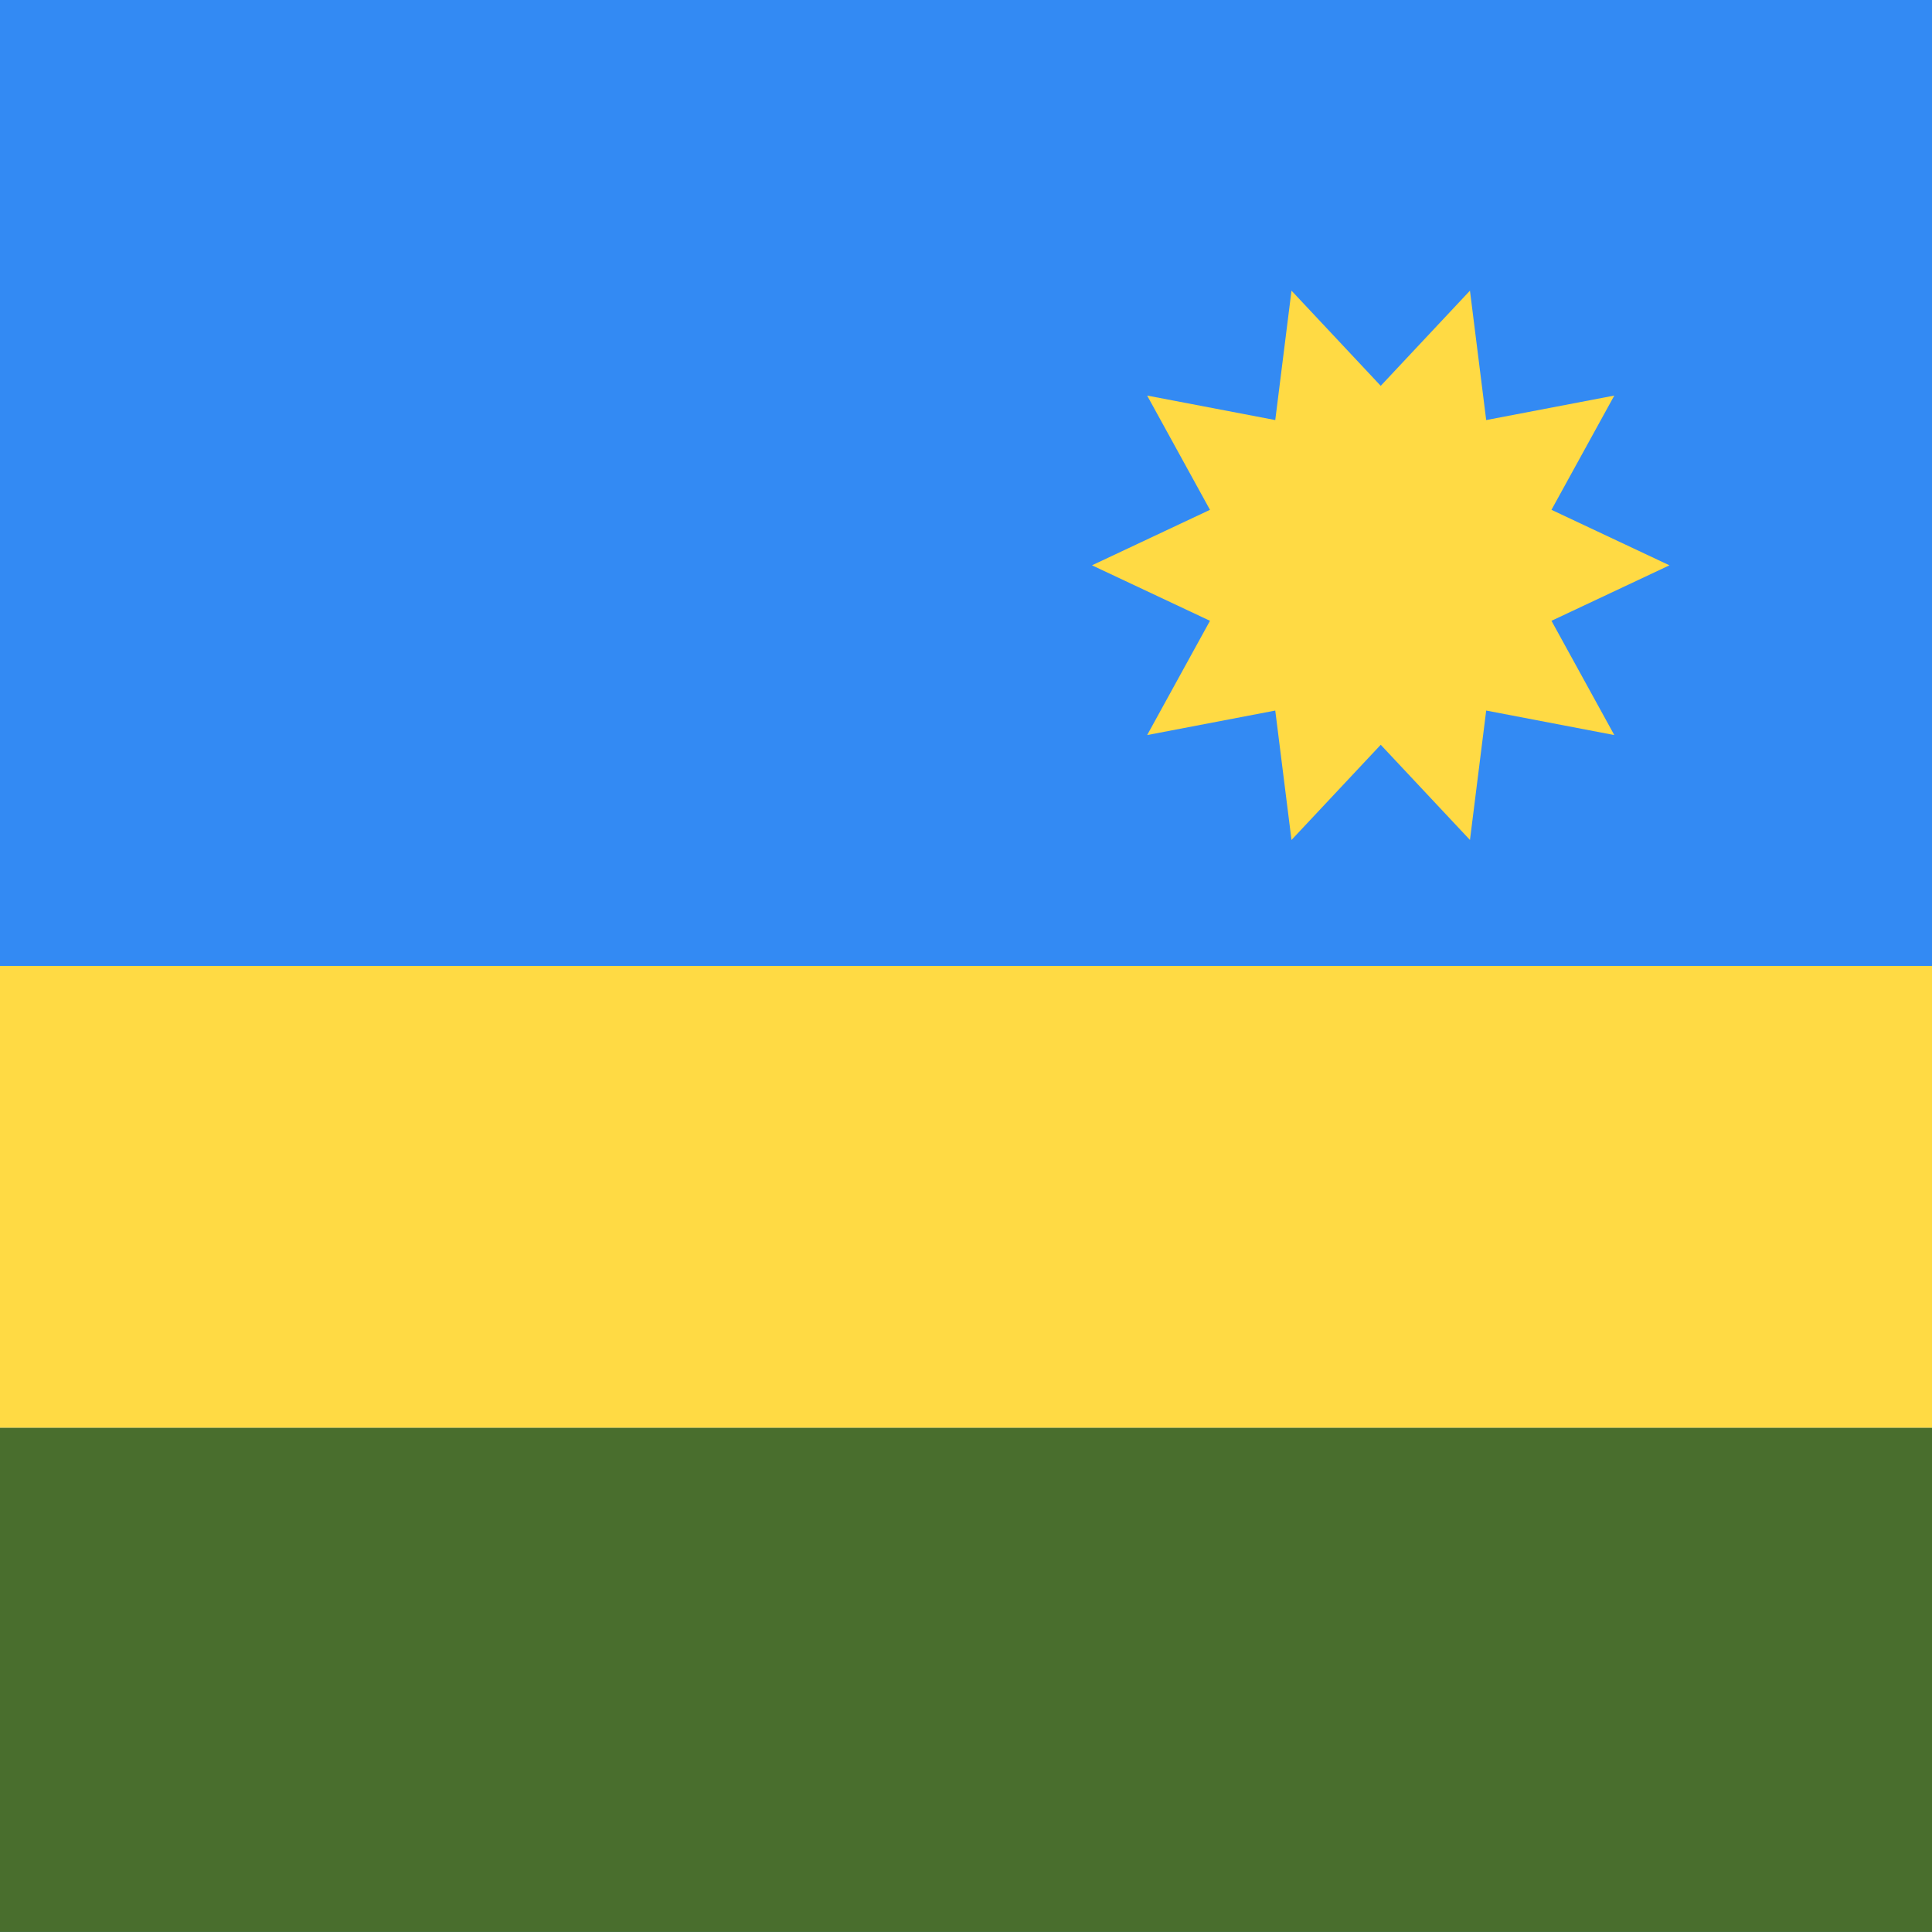
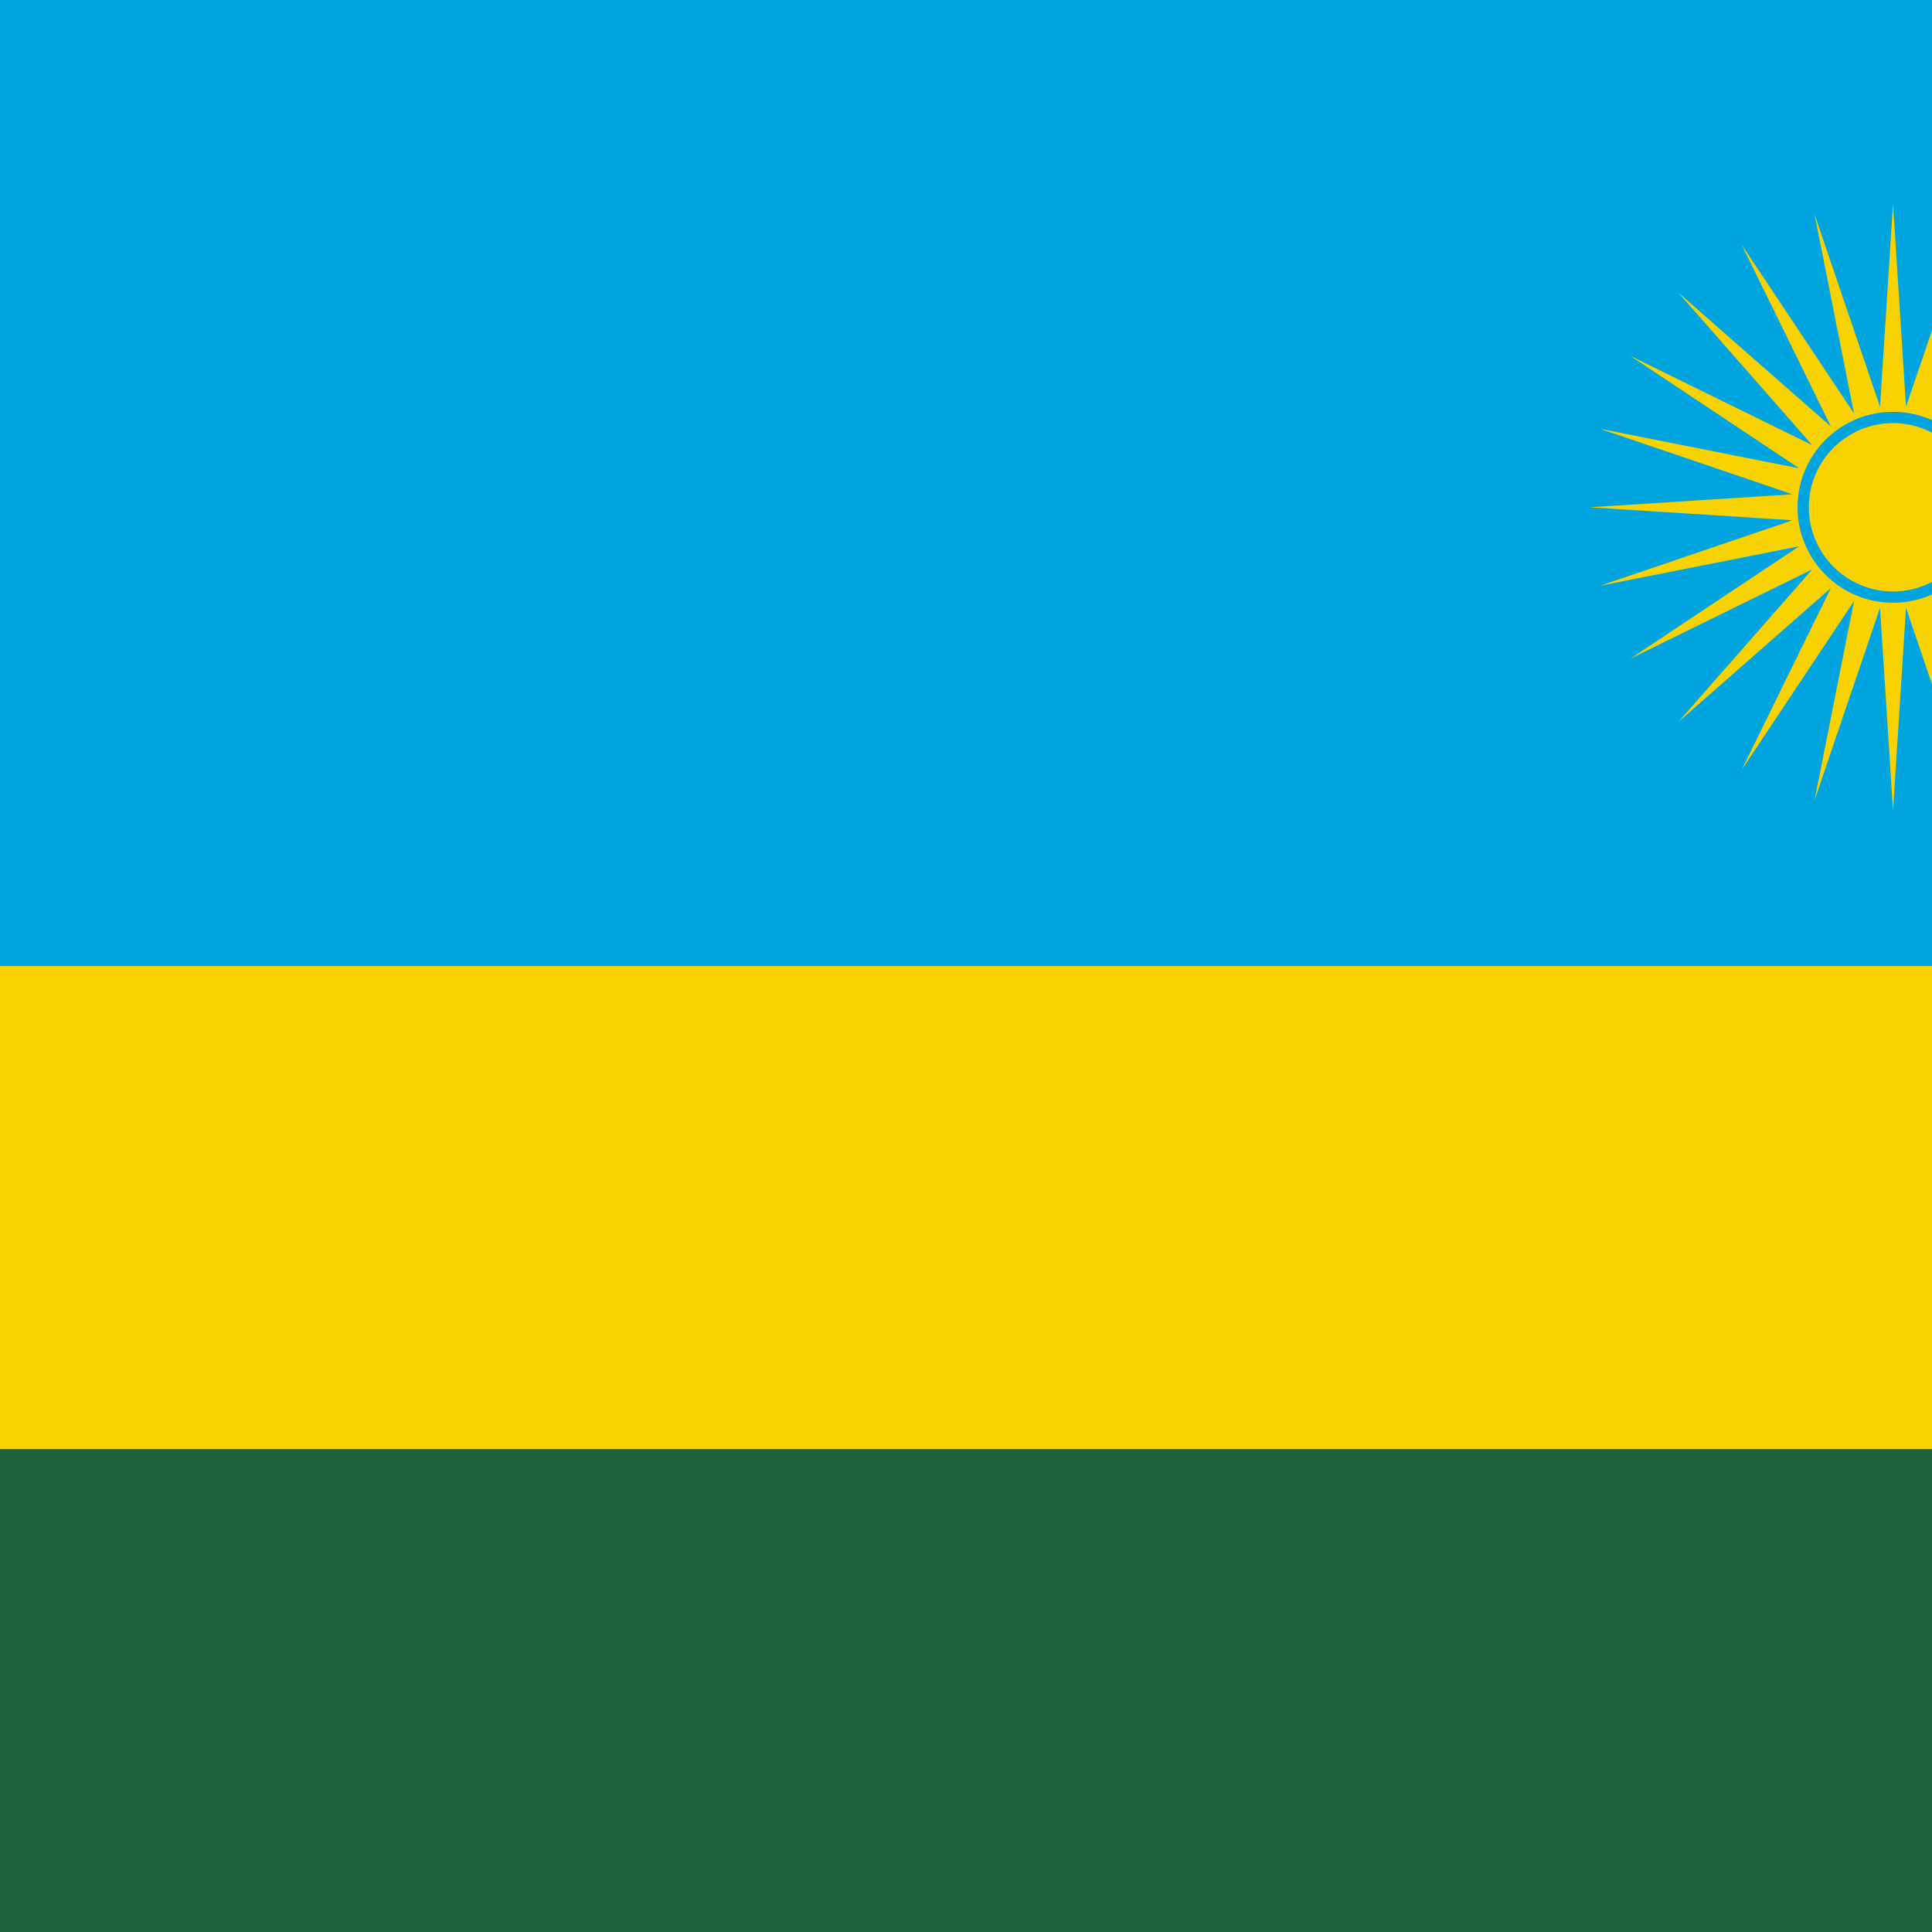
- <svg xmlns="http://www.w3.org/2000/svg" viewBox="85.333 85.333 341.333 341.333">
-   <path fill="#338AF3" d="M0 85.331h512v341.337H0z" />
-   <path fill="#FFDA44" d="M0 255.994h512v81.619H0z" />
-   <path fill="#496E2D" d="M0 337.614h512v89.043H0z" />
-   <path fill="#FFDA44" d="m278.261 185.209 20.844 9.804-11.099 20.186 22.632-4.33 2.868 22.865 15.765-16.816 15.766 16.816 2.867-22.865 22.633 4.33-11.099-20.186 20.843-9.804-20.844-9.805 11.1-20.185-22.633 4.329-2.868-22.864-15.765 16.816-15.766-16.816-2.867 22.864-22.634-4.329 11.1 20.187z" />
+ <svg xmlns="http://www.w3.org/2000/svg" viewBox="85.5 0 342 342">
+   <path fill="#00A5E0" d="M0 0h513v171H0z" />
+   <path fill="#F9D202" d="M0 171h513v85.5H0z" />
+   <path fill="#1E5F3D" d="M0 256.5h513V342H0z" />
+   <path fill="#F9D202" d="m420.6 36.1 2.3 35.9 11.6-34.1-7 35.3 19.9-29.9-15.8 32.2 27-23.7-23.7 27L467.1 63l-29.9 19.9 35.3-7-34.1 11.6 35.9 2.3-35.9 2.3 34.1 11.6-35.3-7 29.9 19.9-32.2-15.8 23.7 27-27-23.7 15.8 32.2-19.9-29.9 7 35.3-11.6-34.1-2.3 35.9-2.3-35.9-11.6 34.1 7-35.3-19.9 29.9 15.8-32.2-27 23.7 23.7-27-32.2 15.8L404 96.7l-35.3 7 34.1-11.6-35.9-2.3 35.9-2.3-34.1-11.6 35.3 7L374.1 63l32.2 15.8-23.7-27 27 23.7-15.8-32.2 19.9 29.9-7-35.3L418.3 72z" />
+   <circle fill="#F9D202" stroke="#00A5E0" stroke-width="2" cx="420.6" cy="89.8" r="15.9" />
</svg>
